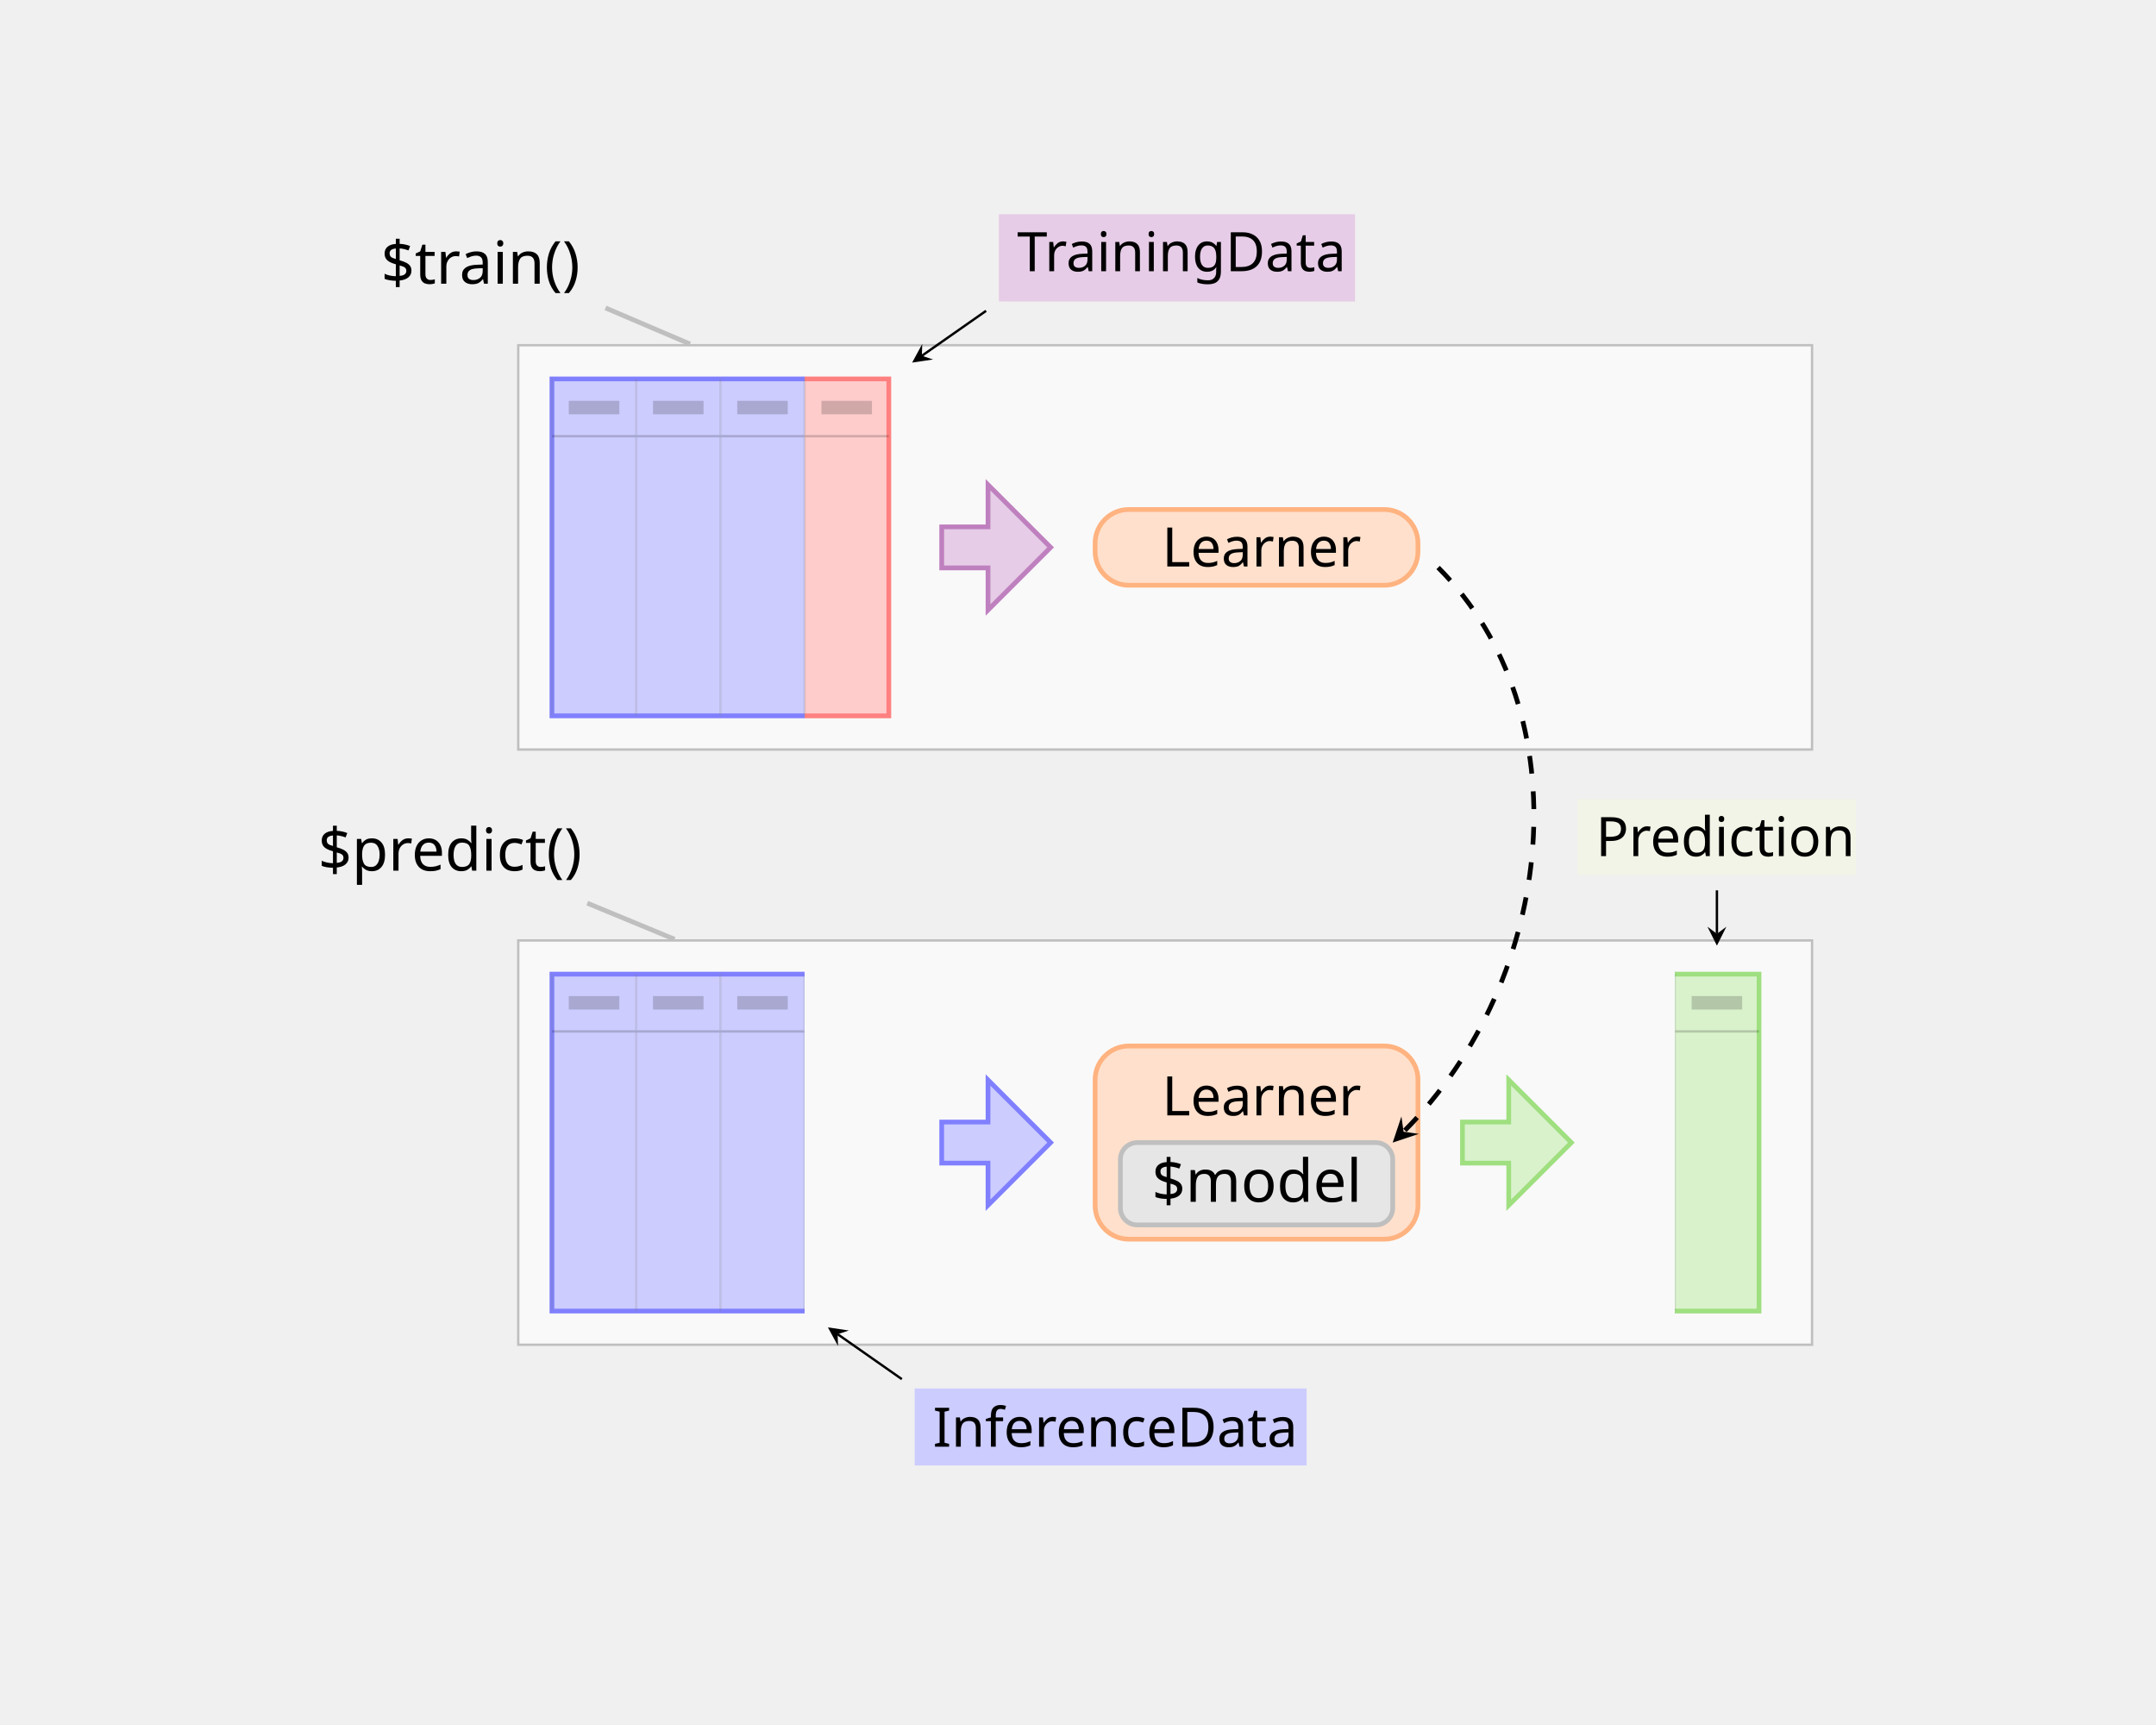
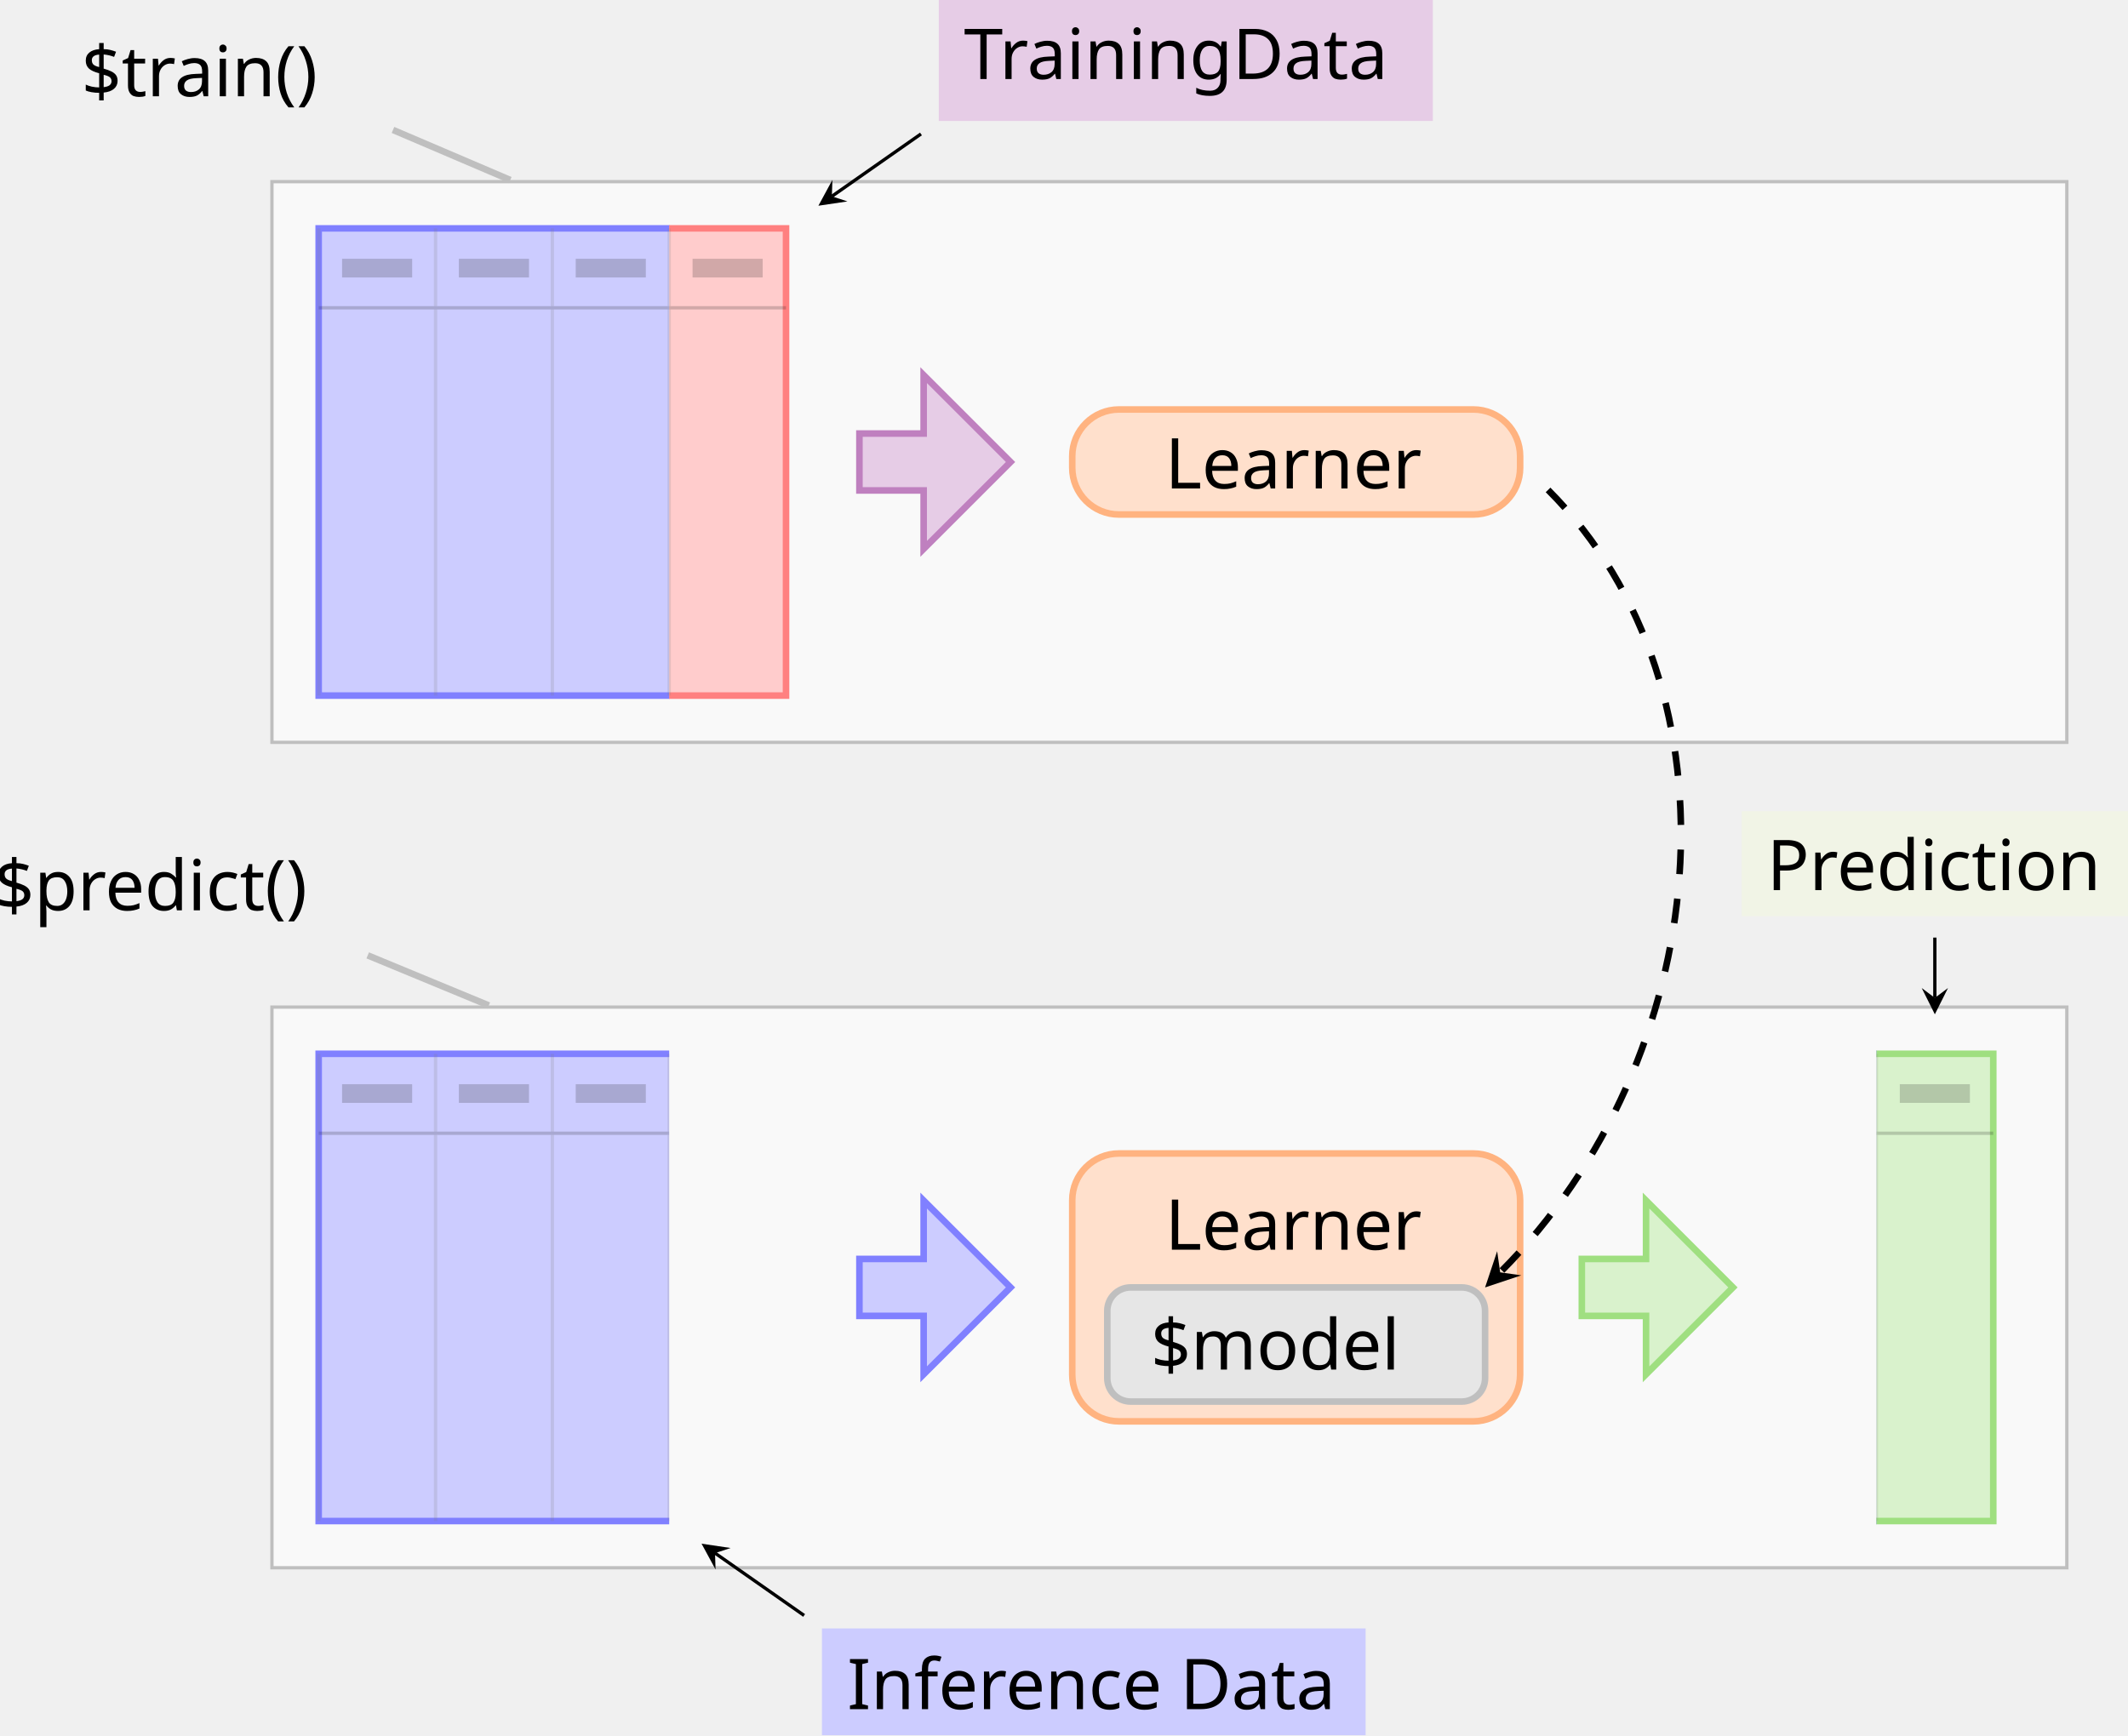
- <svg xmlns="http://www.w3.org/2000/svg" version="1.1" id="svg29" xml:space="preserve" width="500" height="400" viewBox="0 0 483.78 362.835">
+ <svg xmlns="http://www.w3.org/2000/svg" version="1.1" id="svg29" xml:space="preserve" width="355.733" height="290.147" viewBox="0 0 344.193 263.188">
  <defs id="defs33">
    <clipPath clipPathUnits="userSpaceOnUse" id="clipPath149">
      <path d="m -34.016,-34.016 v -3.779 h 68.033 v 3.779 z m 0,-3.779 v 71.812 h 68.033 v -71.812 z" id="path147" />
    </clipPath>
    <clipPath clipPathUnits="userSpaceOnUse" id="clipPath157">
      <path d="M -56.694,-56.694 V 56.694 H 14.23 V -56.694 Z" id="path155" />
    </clipPath>
    <clipPath clipPathUnits="userSpaceOnUse" id="clipPath169">
      <path d="M 14.173,-56.694 V 56.694 H 56.694 V -56.694 Z" id="path167" />
    </clipPath>
    <clipPath clipPathUnits="userSpaceOnUse" id="clipPath183">
      <path d="M 0,0 H 124.725 V 128.504 H 0 Z" id="path181" />
    </clipPath>
    <clipPath clipPathUnits="userSpaceOnUse" id="clipPath313">
      <path d="M -34.016,-34.016 V 34.016 H 14.173 V -34.016 Z" id="path311" />
    </clipPath>
    <clipPath clipPathUnits="userSpaceOnUse" id="clipPath327">
      <path d="m -34.016,-34.016 v -3.779 h 68.033 v 3.779 z m 0,-3.779 v 71.812 h 68.033 v -71.812 z" id="path325" />
    </clipPath>
    <clipPath clipPathUnits="userSpaceOnUse" id="clipPath335">
      <path d="M -56.694,-56.694 V 56.694 H 14.23 V -56.694 Z" id="path333" />
    </clipPath>
    <clipPath clipPathUnits="userSpaceOnUse" id="clipPath347">
      <path d="M 14.173,-56.694 V 56.694 H 56.694 V -56.694 Z" id="path345" />
    </clipPath>
    <clipPath clipPathUnits="userSpaceOnUse" id="clipPath361">
      <path d="M 0,0 H 104.882 V 124.725 H 0 Z" id="path359" />
    </clipPath>
    <clipPath clipPathUnits="userSpaceOnUse" id="clipPath511">
      <path d="M 14.173,-34.016 V 34.016 H 34.016 V -34.016 Z" id="path509" />
    </clipPath>
    <clipPath clipPathUnits="userSpaceOnUse" id="clipPath525">
      <path d="m -34.016,-34.016 v -3.779 h 68.033 v 3.779 z m 0,-3.779 v 71.812 h 68.033 v -71.812 z" id="path523" />
    </clipPath>
    <clipPath clipPathUnits="userSpaceOnUse" id="clipPath533">
      <path d="M -56.694,-56.694 V 56.694 H 14.23 V -56.694 Z" id="path531" />
    </clipPath>
    <clipPath clipPathUnits="userSpaceOnUse" id="clipPath545">
      <path d="M 14.173,-56.694 V 56.694 H 56.694 V -56.694 Z" id="path543" />
    </clipPath>
    <clipPath clipPathUnits="userSpaceOnUse" id="clipPath559">
      <path d="M 0,0 H 76.536 V 124.725 H 0 Z" id="path557" />
    </clipPath>
    <clipPath clipPathUnits="userSpaceOnUse" id="clipPath751">
      <rect style="fill:#ffffff;stroke:#00006e;stroke-width:2.835;stroke-miterlimit:4;stroke-dasharray:none;stroke-opacity:0.985" id="rect753" width="289.461" height="215.282" x="-160.189" y="-109.33" transform="scale(1,-1)" />
    </clipPath>
    <clipPath clipPathUnits="userSpaceOnUse" id="clipPath755">
      <rect style="fill:#ffffff;stroke:#00006e;stroke-width:2.835;stroke-miterlimit:4;stroke-dasharray:none;stroke-opacity:0.985" id="rect757" width="289.461" height="215.282" x="11.591" y="11.831" />
    </clipPath>
  </defs>
-   <g id="g37" transform="matrix(1.333333,0,0,-1.333333,0,362.8347)">
+   <g id="g37" transform="matrix(1.333333,0,0,-1.333333,-72.30237,318.0895)">
    <text transform="matrix(1,0,0,-1,22.677,260.171)" style="font-variant:normal;font-weight:bold;font-size:13.198px;font-family:NimbusSanL;-inkscape-font-specification:NimbusSanL-Bold;writing-mode:lr-tb;fill:#000000;fill-opacity:1;fill-rule:nonzero;stroke:none" id="text41" clip-path="url(#clipPath755)">
      <tspan x="0 8.064 16.868 26.397 35.926 45.456 49.125 58.654 72.592 82.121 90.185 100.454 110.722 120.252 123.921 131.985 141.514 152.509" y="0" id="tspan39">LEARNINGALGORITHMS</tspan>
    </text>
    <g id="g43" transform="translate(194.457,139.01)" clip-path="url(#clipPath751)">
      <g id="g45">
        <g id="g47">
          <g id="g49">
            <g id="g51">
              <path d="M -107.241,16.063 H 110.495 V 84.095 H -107.241 Z" style="fill:#f9f9f9;fill-opacity:1;fill-rule:nonzero;stroke:#bfbfbf;stroke-width:0.399;stroke-linecap:butt;stroke-linejoin:miter;stroke-miterlimit:10;stroke-dasharray:none;stroke-opacity:1" id="path53" />
            </g>
            <g id="g55" transform="translate(-101.57,50.079)">
              <g id="g57" />
              <g id="g59" transform="translate(101.57,-50.079)" />
            </g>
          </g>
          <g id="g61">
            <g id="g63" transform="translate(-130.357,94.452)">
              <g id="g65">
                <g id="g67" transform="translate(-64.1,-233.462)">
                  <text transform="matrix(1,0,0,-1,64.1,233.462)" style="font-variant:normal;font-weight:normal;font-size:9.963px;font-family:CMTT8;-inkscape-font-specification:CMTT8;writing-mode:lr-tb;fill:#000000;fill-opacity:1;fill-rule:nonzero;stroke:none" id="text71">
-                     <tspan x="0" id="tspan69" y="0">$train()</tspan>
+                     <tspan x="0" id="tspan69" y="0" style="font-size:8.515px;-inkscape-font-specification:sans-serif;font-family:sans-serif;font-weight:normal;font-style:normal;font-stretch:normal;font-variant:normal">$train()</tspan>
                  </text>
                  <g id="g73" transform="translate(64.1,233.462)" />
                </g>
              </g>
              <g id="g75" transform="translate(130.357,-94.452)" />
            </g>
          </g>
          <g id="g77">
            <g id="g79">
              <path d="M -78.33,84.295 -92.558,90.372" style="fill:none;stroke:#bfbfbf;stroke-width:0.797;stroke-linecap:butt;stroke-linejoin:miter;stroke-miterlimit:10;stroke-dasharray:none;stroke-opacity:1" id="path81" />
            </g>
          </g>
          <g id="g83" transform="translate(9.9999997e-6,9.9999997e-6)">
            <g id="g85">
              <g id="g87">
                <path d="m -107.241,-84.095 h 217.735 v 68.032 h -217.735 z" style="fill:#f9f9f9;fill-opacity:1;fill-rule:nonzero;stroke:#bfbfbf;stroke-width:0.399;stroke-linecap:butt;stroke-linejoin:miter;stroke-miterlimit:10;stroke-dasharray:none;stroke-opacity:1" id="path89" />
              </g>
              <g id="g91" transform="translate(-101.57,-50.078)">
                <g id="g93" />
                <g id="g95" transform="translate(101.57,50.078)" />
              </g>
            </g>
            <g id="g97">
              <g id="g99" transform="translate(-140.937,-4.32)">
                <g id="g101">
                  <g id="g103" transform="translate(-53.52,-134.69)">
                    <text transform="matrix(1,0,0,-1,53.52,134.69)" style="font-variant:normal;font-weight:normal;font-size:9.963px;font-family:CMTT8;-inkscape-font-specification:CMTT8;writing-mode:lr-tb;fill:#000000;fill-opacity:1;fill-rule:nonzero;stroke:none" id="text107">
-                       <tspan x="0" id="tspan105" y="0">$predict()</tspan>
+                       <tspan x="0" id="tspan105" y="0" style="font-size:8.515px;-inkscape-font-specification:sans-serif;font-family:sans-serif;font-weight:normal;font-style:normal;font-stretch:normal;font-variant:normal">$predict()</tspan>
                    </text>
                    <g id="g109" transform="translate(53.52,134.69)" />
                  </g>
                </g>
                <g id="g111" transform="translate(140.937,4.32)" />
              </g>
            </g>
            <g id="g113">
              <g id="g115">
                <path d="m -80.932,-15.864 -14.691,6.077" style="fill:none;stroke:#bfbfbf;stroke-width:0.797;stroke-linecap:butt;stroke-linejoin:miter;stroke-miterlimit:10;stroke-dasharray:none;stroke-opacity:1" id="path117" />
              </g>
            </g>
            <g id="g119" transform="translate(9.9999997e-6,9.9999997e-6)" />
          </g>
        </g>
        <g id="g121">
          <g id="g123">
            <g id="g125" transform="translate(-107.24,-50.078)">
              <g id="g127" transform="translate(34.016,100.157)">
                <g id="g129">
                  <g id="g131">
                    <g id="g133">
                      <g id="g135">
                        <g id="g137">
                          <g id="g139" transform="translate(-28.346)">
                            <g id="g141" />
                            <g id="g143" transform="translate(28.346)" />
                          </g>
                        </g>
                        <g id="g145" clip-path="url(#clipPath149)">
                          <g id="g151">
                            <g id="g153" clip-path="url(#clipPath157)">
                              <g id="g159">
                                <path d="M -28.347,-28.347 V 28.347 H 28.347 V -28.347 Z" style="fill:#ccccff;fill-opacity:1;fill-rule:nonzero;stroke:#8080ff;stroke-width:0.797;stroke-linecap:butt;stroke-linejoin:miter;stroke-miterlimit:10;stroke-dasharray:none;stroke-opacity:1" id="path161" />
                              </g>
                            </g>
                          </g>
                          <g id="g163">
                            <g id="g165" clip-path="url(#clipPath169)">
                              <g id="g171">
                                <path d="M -28.347,-28.347 V 28.347 H 28.347 V -28.347 Z" style="fill:#ffcccc;fill-opacity:1;fill-rule:nonzero;stroke:#ff8080;stroke-width:0.797;stroke-linecap:butt;stroke-linejoin:miter;stroke-miterlimit:10;stroke-dasharray:none;stroke-opacity:1" id="path173" />
                              </g>
                            </g>
                          </g>
                          <g id="g175">
                            <g id="g177" transform="translate(-62.362,-66.141)">
                              <g id="g179" />
                              <g id="g225">
                                <g clip-path="url(#clipPath183)" id="g223" style="opacity:0.2">
                                  <g transform="translate(62.362,66.141)" id="g221">
                                    <g id="g187">
                                      <path d="M -28.347,-28.347 V 28.347" style="fill:none;stroke:#808080;stroke-width:0.399;stroke-linecap:butt;stroke-linejoin:miter;stroke-miterlimit:10;stroke-dasharray:none;stroke-opacity:1" id="path185" />
                                    </g>
                                    <g id="g191">
                                      <path d="m -25.512,22.393 v 2.267 h 8.504 v -2.267 z" style="fill:#191919;fill-opacity:1;fill-rule:nonzero;stroke:none" id="path189" />
                                    </g>
                                    <g id="g195">
                                      <path d="M -14.173,-28.347 V 28.347" style="fill:none;stroke:#808080;stroke-width:0.399;stroke-linecap:butt;stroke-linejoin:miter;stroke-miterlimit:10;stroke-dasharray:none;stroke-opacity:1" id="path193" />
                                    </g>
                                    <g id="g199">
                                      <path d="m -11.339,22.393 v 2.267 h 8.504 v -2.267 z" style="fill:#191919;fill-opacity:1;fill-rule:nonzero;stroke:none" id="path197" />
                                    </g>
                                    <g id="g203">
                                      <path d="M 0,-28.347 V 28.347" style="fill:none;stroke:#808080;stroke-width:0.399;stroke-linecap:butt;stroke-linejoin:miter;stroke-miterlimit:10;stroke-dasharray:none;stroke-opacity:1" id="path201" />
                                    </g>
                                    <g id="g207">
                                      <path d="m 2.835,22.393 v 2.267 h 8.504 v -2.267 z" style="fill:#191919;fill-opacity:1;fill-rule:nonzero;stroke:none" id="path205" />
                                    </g>
                                    <g id="g211">
                                      <path d="M 14.173,-28.347 V 28.347" style="fill:none;stroke:#808080;stroke-width:0.399;stroke-linecap:butt;stroke-linejoin:miter;stroke-miterlimit:10;stroke-dasharray:none;stroke-opacity:1" id="path209" />
                                    </g>
                                    <g id="g215">
                                      <path d="m 17.008,22.393 v 2.267 h 8.504 v -2.267 z" style="fill:#191919;fill-opacity:1;fill-rule:nonzero;stroke:none" id="path213" />
                                    </g>
                                    <g id="g219">
                                      <path d="M -28.347,18.709 H 28.347" style="fill:none;stroke:#191919;stroke-width:0.399;stroke-linecap:butt;stroke-linejoin:miter;stroke-miterlimit:10;stroke-dasharray:none;stroke-opacity:1" id="path217" />
                                    </g>
                                  </g>
                                </g>
                              </g>
                            </g>
                          </g>
                        </g>
                      </g>
                    </g>
                  </g>
                </g>
                <g id="g227" transform="translate(44.688)">
                  <g id="g229">
                    <g id="g231">
                      <g id="g233">
                        <path d="M 10.893,0 0.352,10.54 V 3.453 h -7.791 v -6.907 h 7.791 v -7.087 z" style="fill:#e6cce6;fill-opacity:1;fill-rule:nonzero;stroke:#bf80bf;stroke-width:0.797;stroke-linecap:butt;stroke-linejoin:miter;stroke-miterlimit:10;stroke-dasharray:none;stroke-opacity:1" id="path235" />
                      </g>
                      <g id="g237">
                        <g id="g239" />
                      </g>
                    </g>
                  </g>
                  <g id="g241" transform="translate(45.544)">
                    <g id="g243">
                      <g id="g245">
                        <g id="g247">
                          <g id="g249">
                            <g id="g251">
                              <g id="g253">
                                <path d="m 21.497,6.373 h -42.994 c -3.131,0 -5.669,-2.538 -5.669,-5.669 v -1.407 c 0,-3.131 2.538,-5.669 5.669,-5.669 h 42.994 c 3.131,0 5.669,2.538 5.669,5.669 v 1.407 c 0,3.131 -2.538,5.669 -5.669,5.669 z" style="fill:#ffe0cc;fill-opacity:1;fill-rule:nonzero;stroke:#ffb380;stroke-width:0.797;stroke-linecap:butt;stroke-linejoin:miter;stroke-miterlimit:10;stroke-dasharray:none;stroke-opacity:1" id="path255" />
                              </g>
                              <g id="g257" transform="translate(-15.907,-3.213)">
                                <g id="g259">
                                  <g id="g261" transform="translate(-195.558,-185.876)">
                                    <text transform="matrix(1,0,0,-1,195.558,185.876)" style="font-variant:normal;font-size:9.166px;font-family:NimbusSanL;-inkscape-font-specification:NimbusSanL-Regu;writing-mode:lr-tb;fill:#000000;fill-opacity:1;fill-rule:nonzero;stroke:none" id="text265">
-                                       <tspan x="0 5.096 10.192 15.288 18.57 23.666 28.762" y="0" id="tspan263">Learner</tspan>
+                                       <tspan x="0 5.096 10.192 15.288 18.57 23.666 28.762" y="0" id="tspan263" style="font-size:8.515px;-inkscape-font-specification:sans-serif;font-family:sans-serif;font-weight:normal;font-style:normal;font-stretch:normal;font-variant:normal">Learner</tspan>
                                    </text>
                                    <g id="g267" transform="translate(195.558,185.876)" />
                                  </g>
                                </g>
                                <g id="g269" transform="translate(15.907,3.213)" />
                              </g>
                            </g>
                          </g>
                        </g>
                      </g>
                    </g>
                    <g id="g271" transform="translate(42.09)">
                      <g id="g273" />
                      <g id="g275" transform="translate(14.125)">
                        <g id="g277" />
                        <g id="g279" transform="translate(-146.447,-66.141)">
                          <g id="g281" />
                          <g id="g283" transform="translate(44.688)">
                            <g id="g285" />
                            <g id="g287" transform="translate(45.544)">
                              <g id="g289" />
                              <g id="g291" transform="translate(42.09)">
                                <g id="g293" />
                                <g id="g295" transform="translate(14.125)">
                                  <g id="g297" />
                                  <g id="g299" transform="translate(-146.447,-34.016)">
                                    <g id="g301" transform="translate(9.9999997e-6,9.9999997e-6)">
                                      <g id="g303">
                                        <g id="g305">
                                          <g id="g307">
                                            <g id="g309" clip-path="url(#clipPath313)">
                                              <g id="g315">
                                                <g id="g317" transform="translate(-28.346)">
                                                  <g id="g319" />
                                                  <g id="g321" transform="translate(28.346)" />
                                                </g>
                                              </g>
                                              <g id="g323" clip-path="url(#clipPath327)">
                                                <g id="g329">
                                                  <g id="g331" clip-path="url(#clipPath335)">
                                                    <g id="g337">
                                                      <path d="M -28.347,-28.347 V 28.347 H 28.347 V -28.347 Z" style="fill:#ccccff;fill-opacity:1;fill-rule:nonzero;stroke:#8080ff;stroke-width:0.797;stroke-linecap:butt;stroke-linejoin:miter;stroke-miterlimit:10;stroke-dasharray:none;stroke-opacity:1" id="path339" />
                                                    </g>
                                                  </g>
                                                </g>
                                                <g id="g341">
                                                  <g id="g343" clip-path="url(#clipPath347)">
                                                    <g id="g349">
                                                      <path d="M -28.347,-28.347 V 28.347 H 28.347 V -28.347 Z" style="fill:#ffcccc;fill-opacity:1;fill-rule:nonzero;stroke:#ff8080;stroke-width:0.797;stroke-linecap:butt;stroke-linejoin:miter;stroke-miterlimit:10;stroke-dasharray:none;stroke-opacity:1" id="path351" />
                                                    </g>
                                                  </g>
                                                </g>
                                                <g id="g353">
                                                  <g id="g355" transform="translate(-62.362,-62.363)">
                                                    <g id="g357" />
                                                    <g id="g403">
                                                      <g clip-path="url(#clipPath361)" id="g401" style="opacity:0.2">
                                                        <g transform="translate(62.362,62.362)" id="g399">
                                                          <g id="g365">
                                                            <path d="M -28.347,-28.347 V 28.347" style="fill:none;stroke:#808080;stroke-width:0.399;stroke-linecap:butt;stroke-linejoin:miter;stroke-miterlimit:10;stroke-dasharray:none;stroke-opacity:1" id="path363" />
                                                          </g>
                                                          <g id="g369">
                                                            <path d="m -25.512,22.393 v 2.267 h 8.504 v -2.267 z" style="fill:#191919;fill-opacity:1;fill-rule:nonzero;stroke:none" id="path367" />
                                                          </g>
                                                          <g id="g373">
                                                            <path d="M -14.173,-28.347 V 28.347" style="fill:none;stroke:#808080;stroke-width:0.399;stroke-linecap:butt;stroke-linejoin:miter;stroke-miterlimit:10;stroke-dasharray:none;stroke-opacity:1" id="path371" />
                                                          </g>
                                                          <g id="g377">
                                                            <path d="m -11.339,22.393 v 2.267 h 8.504 v -2.267 z" style="fill:#191919;fill-opacity:1;fill-rule:nonzero;stroke:none" id="path375" />
                                                          </g>
                                                          <g id="g381">
                                                            <path d="M 0,-28.347 V 28.347" style="fill:none;stroke:#808080;stroke-width:0.399;stroke-linecap:butt;stroke-linejoin:miter;stroke-miterlimit:10;stroke-dasharray:none;stroke-opacity:1" id="path379" />
                                                          </g>
                                                          <g id="g385">
                                                            <path d="m 2.835,22.393 v 2.267 h 8.504 v -2.267 z" style="fill:#191919;fill-opacity:1;fill-rule:nonzero;stroke:none" id="path383" />
                                                          </g>
                                                          <g id="g389">
                                                            <path d="M 14.173,-28.347 V 28.347" style="fill:none;stroke:#808080;stroke-width:0.399;stroke-linecap:butt;stroke-linejoin:miter;stroke-miterlimit:10;stroke-dasharray:none;stroke-opacity:1" id="path387" />
                                                          </g>
                                                          <g id="g393">
                                                            <path d="m 17.008,22.393 v 2.267 h 8.504 v -2.267 z" style="fill:#191919;fill-opacity:1;fill-rule:nonzero;stroke:none" id="path391" />
                                                          </g>
                                                          <g id="g397">
                                                            <path d="M -28.347,18.709 H 28.347" style="fill:none;stroke:#191919;stroke-width:0.399;stroke-linecap:butt;stroke-linejoin:miter;stroke-miterlimit:10;stroke-dasharray:none;stroke-opacity:1" id="path395" />
                                                          </g>
                                                        </g>
                                                      </g>
                                                    </g>
                                                  </g>
                                                </g>
                                              </g>
                                            </g>
                                          </g>
                                        </g>
                                      </g>
                                      <g id="g405" transform="translate(9.9999997e-6,9.9999997e-6)" />
                                    </g>
                                    <g id="g407" transform="translate(44.68801,9.9999997e-6)">
                                      <g id="g409" transform="translate(9.9999997e-6,9.9999997e-6)">
                                        <g id="g411">
                                          <g id="g413">
                                            <path d="M 10.893,0 0.352,10.54 V 3.453 h -7.791 v -6.907 h 7.791 v -7.087 z" style="fill:#ccccff;fill-opacity:1;fill-rule:nonzero;stroke:#8080ff;stroke-width:0.797;stroke-linecap:butt;stroke-linejoin:miter;stroke-miterlimit:10;stroke-dasharray:none;stroke-opacity:1" id="path415" />
                                          </g>
                                          <g id="g417">
                                            <g id="g419" />
                                          </g>
                                        </g>
                                        <g id="g421" transform="translate(9.9999997e-6,9.9999997e-6)" />
                                      </g>
                                      <g id="g423" transform="translate(45.54401,9.9999997e-6)">
                                        <g id="g425" transform="translate(9.9999997e-6,9.9999997e-6)">
                                          <g id="g427">
                                            <g id="g429">
                                              <g id="g431">
                                                <g id="g433">
                                                  <g id="g435">
                                                    <path d="m 21.497,16.252 h -42.994 c -3.131,0 -5.669,-2.538 -5.669,-5.669 v -21.166 c 0,-3.131 2.538,-5.669 5.669,-5.669 h 42.994 c 3.131,0 5.669,2.538 5.669,5.669 v 21.166 c 0,3.131 -2.538,5.669 -5.669,5.669 z" style="fill:#ffe0cc;fill-opacity:1;fill-rule:nonzero;stroke:#ffb380;stroke-width:0.797;stroke-linecap:butt;stroke-linejoin:miter;stroke-miterlimit:10;stroke-dasharray:none;stroke-opacity:1" id="path437" />
                                                  </g>
                                                  <g id="g439">
                                                    <g id="g441" />
                                                  </g>
                                                </g>
                                                <g id="g443">
                                                  <g id="g445">
                                                    <path d="m 20.08,0 h -40.159 c -1.566,0 -2.835,-1.269 -2.835,-2.835 V -11.016 c 0,-1.566 1.269,-2.835 2.835,-2.835 h 40.159 c 1.566,0 2.835,1.269 2.835,2.835 v 8.181 C 22.914,-1.269 21.645,0 20.08,0 Z" style="fill:#e6e6e6;fill-opacity:1;fill-rule:nonzero;stroke:#bfbfbf;stroke-width:0.797;stroke-linecap:butt;stroke-linejoin:miter;stroke-miterlimit:10;stroke-dasharray:none;stroke-opacity:1" id="path447" />
                                                  </g>
                                                  <g id="g449" transform="translate(-15.87,-9.969)">
                                                    <g id="g451">
                                                      <g id="g453" transform="translate(-195.595,-78.963)">
                                                        <text transform="matrix(1,0,0,-1,195.595,78.963)" style="font-variant:normal;font-weight:normal;font-size:9.963px;font-family:CMTT8;-inkscape-font-specification:CMTT8;writing-mode:lr-tb;fill:#000000;fill-opacity:1;fill-rule:nonzero;stroke:none" id="text457">
-                                                           <tspan x="0" y="0" id="tspan455" dx="-1.77 0 0">$model</tspan>
+                                                           <tspan x="0" y="0" id="tspan455" dx="-1.77 0 0" style="font-size:8.515px;-inkscape-font-specification:sans-serif;font-family:sans-serif;font-weight:normal;font-style:normal;font-stretch:normal;font-variant:normal">$model</tspan>
                                                        </text>
                                                        <g id="g459" transform="translate(195.595,78.963)" />
                                                      </g>
                                                    </g>
                                                    <g id="g461" transform="translate(15.87,9.969)" />
                                                  </g>
                                                </g>
                                                <g id="g463">
                                                  <g id="g465" transform="translate(-15.907,4.577)">
                                                    <g id="g467">
                                                      <g id="g469" transform="translate(-195.558,-93.509)">
                                                        <text transform="matrix(1,0,0,-1,195.558,93.509)" style="font-variant:normal;font-size:9.166px;font-family:NimbusSanL;-inkscape-font-specification:NimbusSanL-Regu;writing-mode:lr-tb;fill:#000000;fill-opacity:1;fill-rule:nonzero;stroke:none" id="text473">
-                                                           <tspan x="0 5.096 10.192 15.288 18.57 23.666 28.762" y="0" id="tspan471">Learner</tspan>
+                                                           <tspan x="0 5.096 10.192 15.288 18.57 23.666 28.762" y="0" id="tspan471" style="font-size:8.515px;-inkscape-font-specification:sans-serif;font-family:sans-serif;font-weight:normal;font-style:normal;font-stretch:normal;font-variant:normal">Learner</tspan>
                                                        </text>
                                                        <g id="g475" transform="translate(195.558,93.509)" />
                                                      </g>
                                                    </g>
                                                    <g id="g477" transform="translate(15.907,-4.577)" />
                                                  </g>
                                                </g>
                                              </g>
                                            </g>
                                          </g>
                                          <g id="g479" transform="translate(9.9999997e-6,9.9999997e-6)" />
                                        </g>
                                        <g id="g481" transform="translate(42.09001,9.9999997e-6)">
                                          <g id="g483" transform="translate(9.9999997e-6,9.9999997e-6)">
                                            <g id="g485">
                                              <g id="g487">
                                                <path d="M 10.893,0 0.352,10.54 V 3.453 h -7.791 v -6.907 h 7.791 v -7.087 z" style="fill:#d9f2cc;fill-opacity:1;fill-rule:nonzero;stroke:#9fdf80;stroke-width:0.797;stroke-linecap:butt;stroke-linejoin:miter;stroke-miterlimit:10;stroke-dasharray:none;stroke-opacity:1" id="path489" />
                                              </g>
                                              <g id="g491">
                                                <g id="g493" />
                                              </g>
                                            </g>
                                            <g id="g495" transform="translate(9.9999997e-6,9.9999997e-6)" />
                                          </g>
                                          <g id="g497" transform="translate(14.12501,9.9999997e-6)">
                                            <g id="g499">
                                              <g id="g501">
                                                <g id="g503">
                                                  <g id="g505">
                                                    <g id="g507" clip-path="url(#clipPath511)">
                                                      <g id="g513">
                                                        <g id="g515" transform="translate(14.173)">
                                                          <g id="g517" />
                                                          <g id="g519" transform="translate(-14.173)" />
                                                        </g>
                                                      </g>
                                                      <g id="g521" clip-path="url(#clipPath525)">
                                                        <g id="g527">
                                                          <g id="g529" clip-path="url(#clipPath533)">
                                                            <g id="g535">
                                                              <path d="M -28.347,-28.347 V 28.347 H 28.347 V -28.347 Z" style="fill:#ccccff;fill-opacity:1;fill-rule:nonzero;stroke:#8080ff;stroke-width:0.797;stroke-linecap:butt;stroke-linejoin:miter;stroke-miterlimit:10;stroke-dasharray:none;stroke-opacity:1" id="path537" />
                                                            </g>
                                                          </g>
                                                        </g>
                                                        <g id="g539">
                                                          <g id="g541" clip-path="url(#clipPath545)">
                                                            <g id="g547">
                                                              <path d="M -28.347,-28.347 V 28.347 H 28.347 V -28.347 Z" style="fill:#d9f2cc;fill-opacity:1;fill-rule:nonzero;stroke:#9fdf80;stroke-width:0.797;stroke-linecap:butt;stroke-linejoin:miter;stroke-miterlimit:10;stroke-dasharray:none;stroke-opacity:1" id="path549" />
                                                            </g>
                                                          </g>
                                                        </g>
                                                        <g id="g551">
                                                          <g id="g553" transform="translate(-14.173,-62.363)">
                                                            <g id="g555" />
                                                            <g id="g601">
                                                              <g clip-path="url(#clipPath559)" id="g599" style="opacity:0.2">
                                                                <g transform="translate(14.173,62.362)" id="g597">
                                                                  <g id="g563">
                                                                    <path d="M -28.347,-28.347 V 28.347" style="fill:none;stroke:#808080;stroke-width:0.399;stroke-linecap:butt;stroke-linejoin:miter;stroke-miterlimit:10;stroke-dasharray:none;stroke-opacity:1" id="path561" />
                                                                  </g>
                                                                  <g id="g567">
                                                                    <path d="m -25.512,22.393 v 2.267 h 8.504 v -2.267 z" style="fill:#191919;fill-opacity:1;fill-rule:nonzero;stroke:none" id="path565" />
                                                                  </g>
                                                                  <g id="g571">
                                                                    <path d="M -14.173,-28.347 V 28.347" style="fill:none;stroke:#808080;stroke-width:0.399;stroke-linecap:butt;stroke-linejoin:miter;stroke-miterlimit:10;stroke-dasharray:none;stroke-opacity:1" id="path569" />
                                                                  </g>
                                                                  <g id="g575">
                                                                    <path d="m -11.339,22.393 v 2.267 h 8.504 v -2.267 z" style="fill:#191919;fill-opacity:1;fill-rule:nonzero;stroke:none" id="path573" />
                                                                  </g>
                                                                  <g id="g579">
                                                                    <path d="M 0,-28.347 V 28.347" style="fill:none;stroke:#808080;stroke-width:0.399;stroke-linecap:butt;stroke-linejoin:miter;stroke-miterlimit:10;stroke-dasharray:none;stroke-opacity:1" id="path577" />
                                                                  </g>
                                                                  <g id="g583">
                                                                    <path d="m 2.835,22.393 v 2.267 h 8.504 v -2.267 z" style="fill:#191919;fill-opacity:1;fill-rule:nonzero;stroke:none" id="path581" />
                                                                  </g>
                                                                  <g id="g587">
                                                                    <path d="M 14.173,-28.347 V 28.347" style="fill:none;stroke:#808080;stroke-width:0.399;stroke-linecap:butt;stroke-linejoin:miter;stroke-miterlimit:10;stroke-dasharray:none;stroke-opacity:1" id="path585" />
                                                                  </g>
                                                                  <g id="g591">
                                                                    <path d="m 17.008,22.393 v 2.267 h 8.504 v -2.267 z" style="fill:#191919;fill-opacity:1;fill-rule:nonzero;stroke:none" id="path589" />
                                                                  </g>
                                                                  <g id="g595">
                                                                    <path d="M -28.347,18.709 H 28.347" style="fill:none;stroke:#191919;stroke-width:0.399;stroke-linecap:butt;stroke-linejoin:miter;stroke-miterlimit:10;stroke-dasharray:none;stroke-opacity:1" id="path593" />
                                                                  </g>
                                                                </g>
                                                              </g>
                                                            </g>
                                                          </g>
                                                        </g>
                                                      </g>
                                                    </g>
                                                  </g>
                                                </g>
                                              </g>
                                              <g id="g603">
                                                <g id="g605" transform="translate(14.173)">
                                                  <g id="g607" />
                                                  <g id="g609" transform="translate(-14.173)" />
                                                </g>
                                              </g>
                                            </g>
                                            <g id="g611" transform="translate(-180.463)" />
                                          </g>
                                        </g>
                                      </g>
                                    </g>
                                  </g>
                                </g>
                              </g>
                            </g>
                          </g>
                        </g>
                      </g>
                    </g>
                  </g>
                </g>
              </g>
              <g id="g613" transform="translate(107.24,50.078)" />
            </g>
          </g>
          <g id="g615">
            <g id="g617" transform="translate(101.57,66.562)">
              <g id="g619" />
              <g id="g621" transform="translate(-101.57,-66.562)" />
            </g>
          </g>
          <g id="g623">
            <g id="g625" transform="translate(101.57,-46.824)">
              <g id="g627" />
              <g id="g629" transform="translate(-101.57,46.824)" />
            </g>
          </g>
          <g id="g631" />
          <g id="g633">
            <path d="M 47.564,46.69 C 71.901,22.353 67.649,-22.352 41.754,-48.248" style="fill:none;stroke:#000000;stroke-width:0.797;stroke-linecap:butt;stroke-linejoin:miter;stroke-miterlimit:10;stroke-dasharray:2.989, 2.989;stroke-dashoffset:0;stroke-opacity:1" id="path635" />
            <g id="g637" transform="matrix(-0.7071,-0.7071,0.7071,-0.7071,41.75415,-48.24762)">
              <g id="g639">
                <path d="M 2.59,0 -1.554,2.072 0,0 -1.554,-2.072" style="fill:#000000;fill-opacity:1;fill-rule:nonzero;stroke:none" id="path641" />
              </g>
            </g>
          </g>
          <g id="g643" transform="translate(9.9999997e-6,9.9999997e-6)">
            <path d="m -39.318,82.317 10.809,7.566" style="fill:none;stroke:#000000;stroke-width:0.399;stroke-linecap:butt;stroke-linejoin:miter;stroke-miterlimit:10;stroke-dasharray:none;stroke-opacity:1" id="path645" />
            <g id="g647" transform="matrix(-0.81921,-0.57343,0.57343,-0.81921,-39.31825,82.31738)">
              <g id="g649">
                <path d="M 1.993,0 -1.196,1.594 0,0 -1.196,-1.594" style="fill:#000000;fill-opacity:1;fill-rule:nonzero;stroke:none" id="path651" />
              </g>
            </g>
            <g id="g653">
              <g id="g655">
                <path d="M -26.347,91.457 H 33.583 V 106.137 H -26.347 Z" style="fill:#e6cce6;fill-opacity:1;fill-rule:nonzero;stroke:none" id="path657" />
              </g>
              <g id="g659" transform="translate(-23.292,96.551)">
                <g id="g661">
                  <g id="g663" transform="translate(-171.165,-235.561)">
                    <text transform="matrix(1,0,0,-1,171.165,235.561)" style="font-variant:normal;font-size:9.166px;font-family:NimbusSanL;-inkscape-font-specification:NimbusSanL-Regu;writing-mode:lr-tb;fill:#000000;fill-opacity:1;fill-rule:nonzero;stroke:none" id="text667">
-                       <tspan x="0 4.5 7.461 12.557 14.592 19.688 21.722 26.819 34.463 41.08 46.176 48.724" y="0" id="tspan665">TrainingData</tspan>
+                       <tspan x="0 4.5 7.461 12.557 14.592 19.688 21.722 26.819 34.463 41.08 46.176 48.724" y="0" id="tspan665" style="font-size:8.515px;-inkscape-font-specification:sans-serif;font-family:sans-serif;font-weight:normal;font-style:normal;font-stretch:normal;font-variant:normal">TrainingData</tspan>
                    </text>
                    <g id="g669" transform="translate(171.165,235.561)" />
                  </g>
                </g>
                <g id="g671" transform="translate(23.292,-96.551)" />
              </g>
            </g>
            <g id="g673" transform="translate(9.9999997e-6,9.9999997e-6)">
              <path d="m -53.492,-82.317 10.809,-7.566" style="fill:none;stroke:#000000;stroke-width:0.399;stroke-linecap:butt;stroke-linejoin:miter;stroke-miterlimit:10;stroke-dasharray:none;stroke-opacity:1" id="path675" />
              <g id="g677" transform="matrix(-0.81921,0.57343,-0.57343,-0.81921,-53.49167,-82.31737)">
                <g id="g679">
                  <path d="M 1.993,0 -1.196,1.594 0,0 -1.196,-1.594" style="fill:#000000;fill-opacity:1;fill-rule:nonzero;stroke:none" id="path681" />
                </g>
              </g>
              <g id="g683">
                <g id="g685">
                  <path d="m -40.52,-104.414 h 65.952 v 12.957 H -40.52 Z" style="fill:#ccccff;fill-opacity:1;fill-rule:nonzero;stroke:none" id="path687" />
                </g>
                <g id="g689" transform="translate(-37.465,-101.252)">
                  <g id="g691">
                    <g id="g693" transform="translate(-156.992,-37.758)">
                      <text transform="matrix(1,0,0,-1,156.992,37.758)" style="font-variant:normal;font-size:9.166px;font-family:NimbusSanL;-inkscape-font-specification:NimbusSanL-Regu;writing-mode:lr-tb;fill:#000000;fill-opacity:1;fill-rule:nonzero;stroke:none" id="text697">
-                         <tspan x="0 2.548 7.644 9.917 15.013 18.065 23.161 28.258 32.84 40.484 47.102 52.198 54.746" y="0" id="tspan695">InferenceData</tspan>
+                         <tspan x="0" id="tspan695" y="0" style="font-style:normal;font-variant:normal;font-weight:normal;font-stretch:normal;font-size:8.515px;line-height:1;font-family:sans-serif;-inkscape-font-specification:sans-serif" dx="0">Inference Data</tspan>
                      </text>
                      <g id="g699" transform="translate(156.992,37.758)" />
                    </g>
                  </g>
                  <g id="g701" transform="translate(37.465,101.252)" />
                </g>
              </g>
              <g id="g703" transform="translate(9.9999997e-6,9.9999997e-6)">
                <path d="M 94.484,-14.946 V -7.631" style="fill:none;stroke:#000000;stroke-width:0.399;stroke-linecap:butt;stroke-linejoin:miter;stroke-miterlimit:10;stroke-dasharray:none;stroke-opacity:1" id="path705" />
                <g id="g707" transform="rotate(-90,39.76913,-54.71536)">
                  <g id="g709">
                    <path d="M 1.993,0 -1.196,1.594 0,0 -1.196,-1.594" style="fill:#000000;fill-opacity:1;fill-rule:nonzero;stroke:none" id="path711" />
                  </g>
                </g>
                <g id="g713">
                  <g id="g715">
                    <path d="m 71.054,-5.035 h 46.86 V 7.711 H 71.054 Z" style="fill:#f1f4e6;fill-opacity:1;fill-rule:nonzero;stroke:none" id="path717" />
                  </g>
                  <g id="g719" transform="translate(74.108,-1.874)">
                    <g id="g721">
                      <g id="g723" transform="translate(-268.565,-137.136)">
                        <text transform="matrix(1,0,0,-1,268.565,137.136)" style="font-variant:normal;font-size:9.166px;font-family:NimbusSanL;-inkscape-font-specification:NimbusSanL-Regu;writing-mode:lr-tb;fill:#000000;fill-opacity:1;fill-rule:nonzero;stroke:none" id="text727">
-                           <tspan x="0 6.113 9.166 14.262 19.358 21.393 25.975 28.523 30.558 35.654" y="0" id="tspan725">Prediction</tspan>
+                           <tspan x="0 6.113 9.166 14.262 19.358 21.393 25.975 28.523 30.558 35.654" y="0" id="tspan725" style="font-size:8.515px;-inkscape-font-specification:sans-serif;font-family:sans-serif;font-weight:normal;font-style:normal;font-stretch:normal;font-variant:normal">Prediction</tspan>
                        </text>
                        <g id="g729" transform="translate(268.565,137.136)" />
                      </g>
                    </g>
                    <g id="g731" transform="translate(-74.108,1.874)" />
                  </g>
                </g>
                <g id="g733" transform="translate(9.9999997e-6,9.9999997e-6)" />
              </g>
            </g>
          </g>
        </g>
      </g>
      <g id="g735" transform="translate(-194.457,-126.005)">
        <path d="M 0,0 H 362.835" style="fill:none;stroke:#000000;stroke-width:0.498;stroke-linecap:butt;stroke-linejoin:miter;stroke-miterlimit:10;stroke-dasharray:none;stroke-opacity:1" id="path737" />
      </g>
      <g id="g739" transform="translate(-194.457,-139.01)">
        <text transform="matrix(1,0,0,-1,7.131,2.696)" style="font-variant:normal;font-size:4.583px;font-family:NimbusSanL;-inkscape-font-specification:NimbusSanL-Regu;writing-mode:lr-tb;fill:#000000;fill-opacity:1;fill-rule:nonzero;stroke:none" id="text747">
          <tspan x="0 5.926 9.234 11.714 13.89 16.439 20.256 22.804 25.352 28.152 30.7 33.248 35.796 38.344 40.892 43.44" y="0" id="tspan741">©November06,2019</tspan>
          <tspan x="266.579 270.396 272.945 275.493 278.041 279.681 283.503 287.321 289.869 292.16 294.708 295.726 298.274 302.096 304.644 307.192 309.74 311.38 313.928 314.946 317.494 321.316 322.333 326.155 332.012" y="0" id="tspan743">ModernMachineLearninginR–</tspan>
          <tspan x="337.108 339.656 343.478 346.026 348.574" y="0" id="tspan745">13/46</tspan>
        </text>
      </g>
    </g>
  </g>
</svg>
